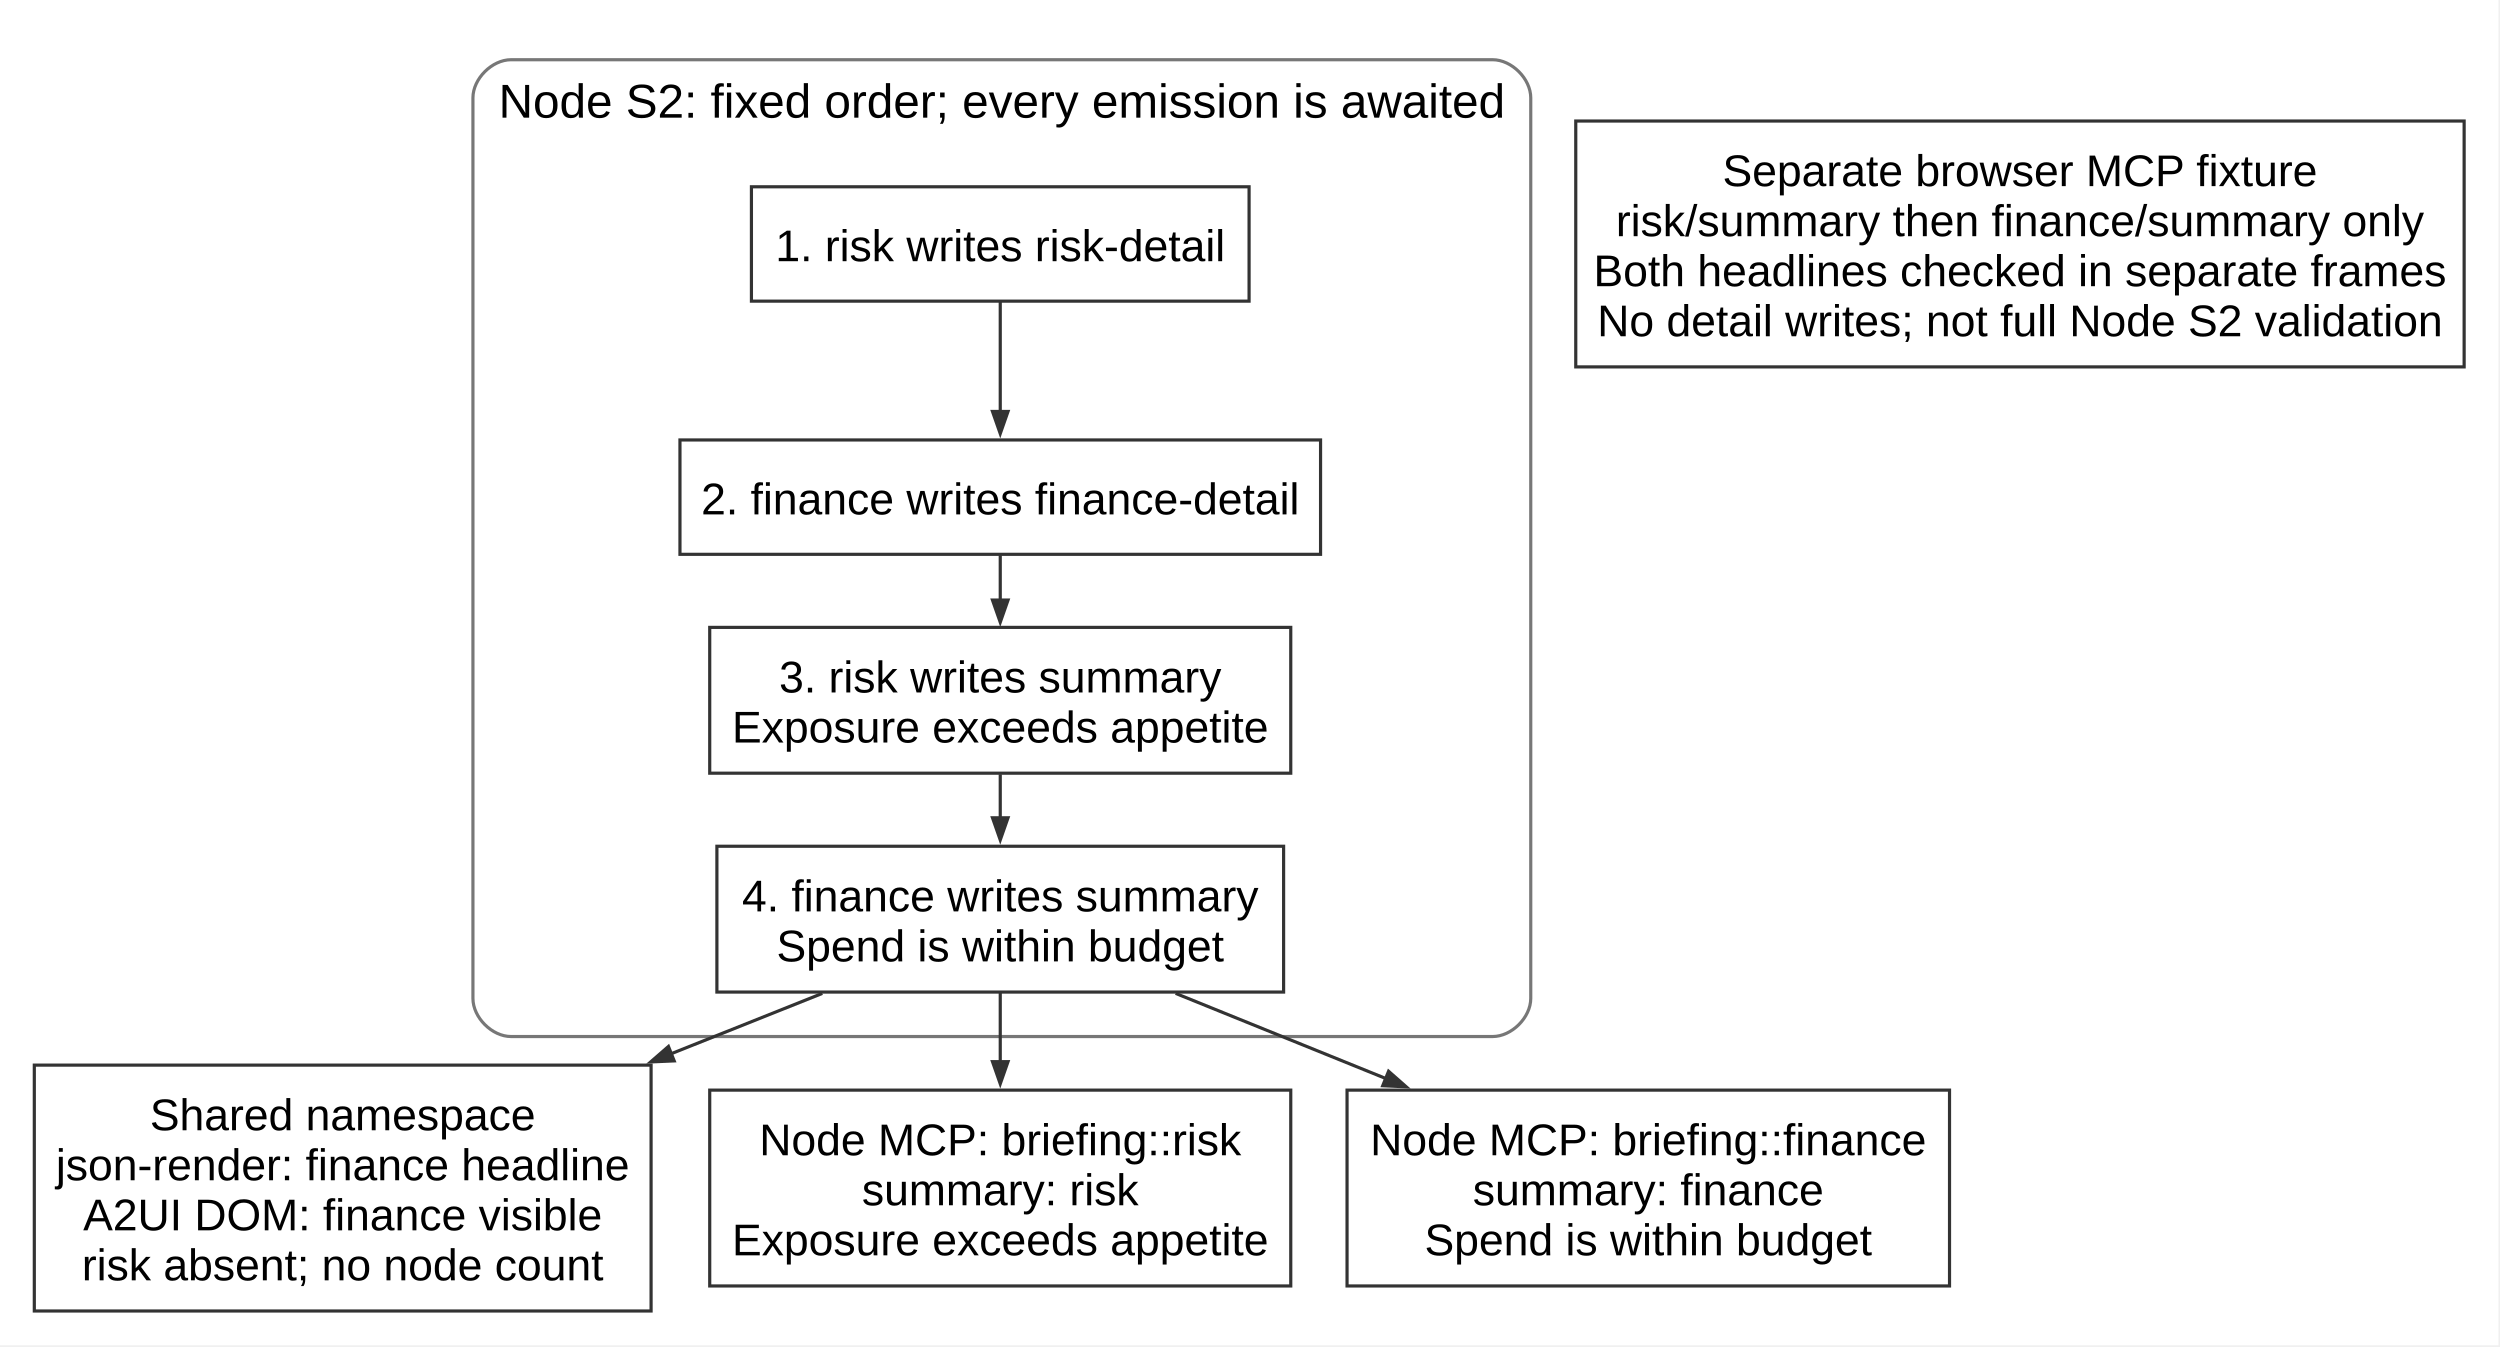
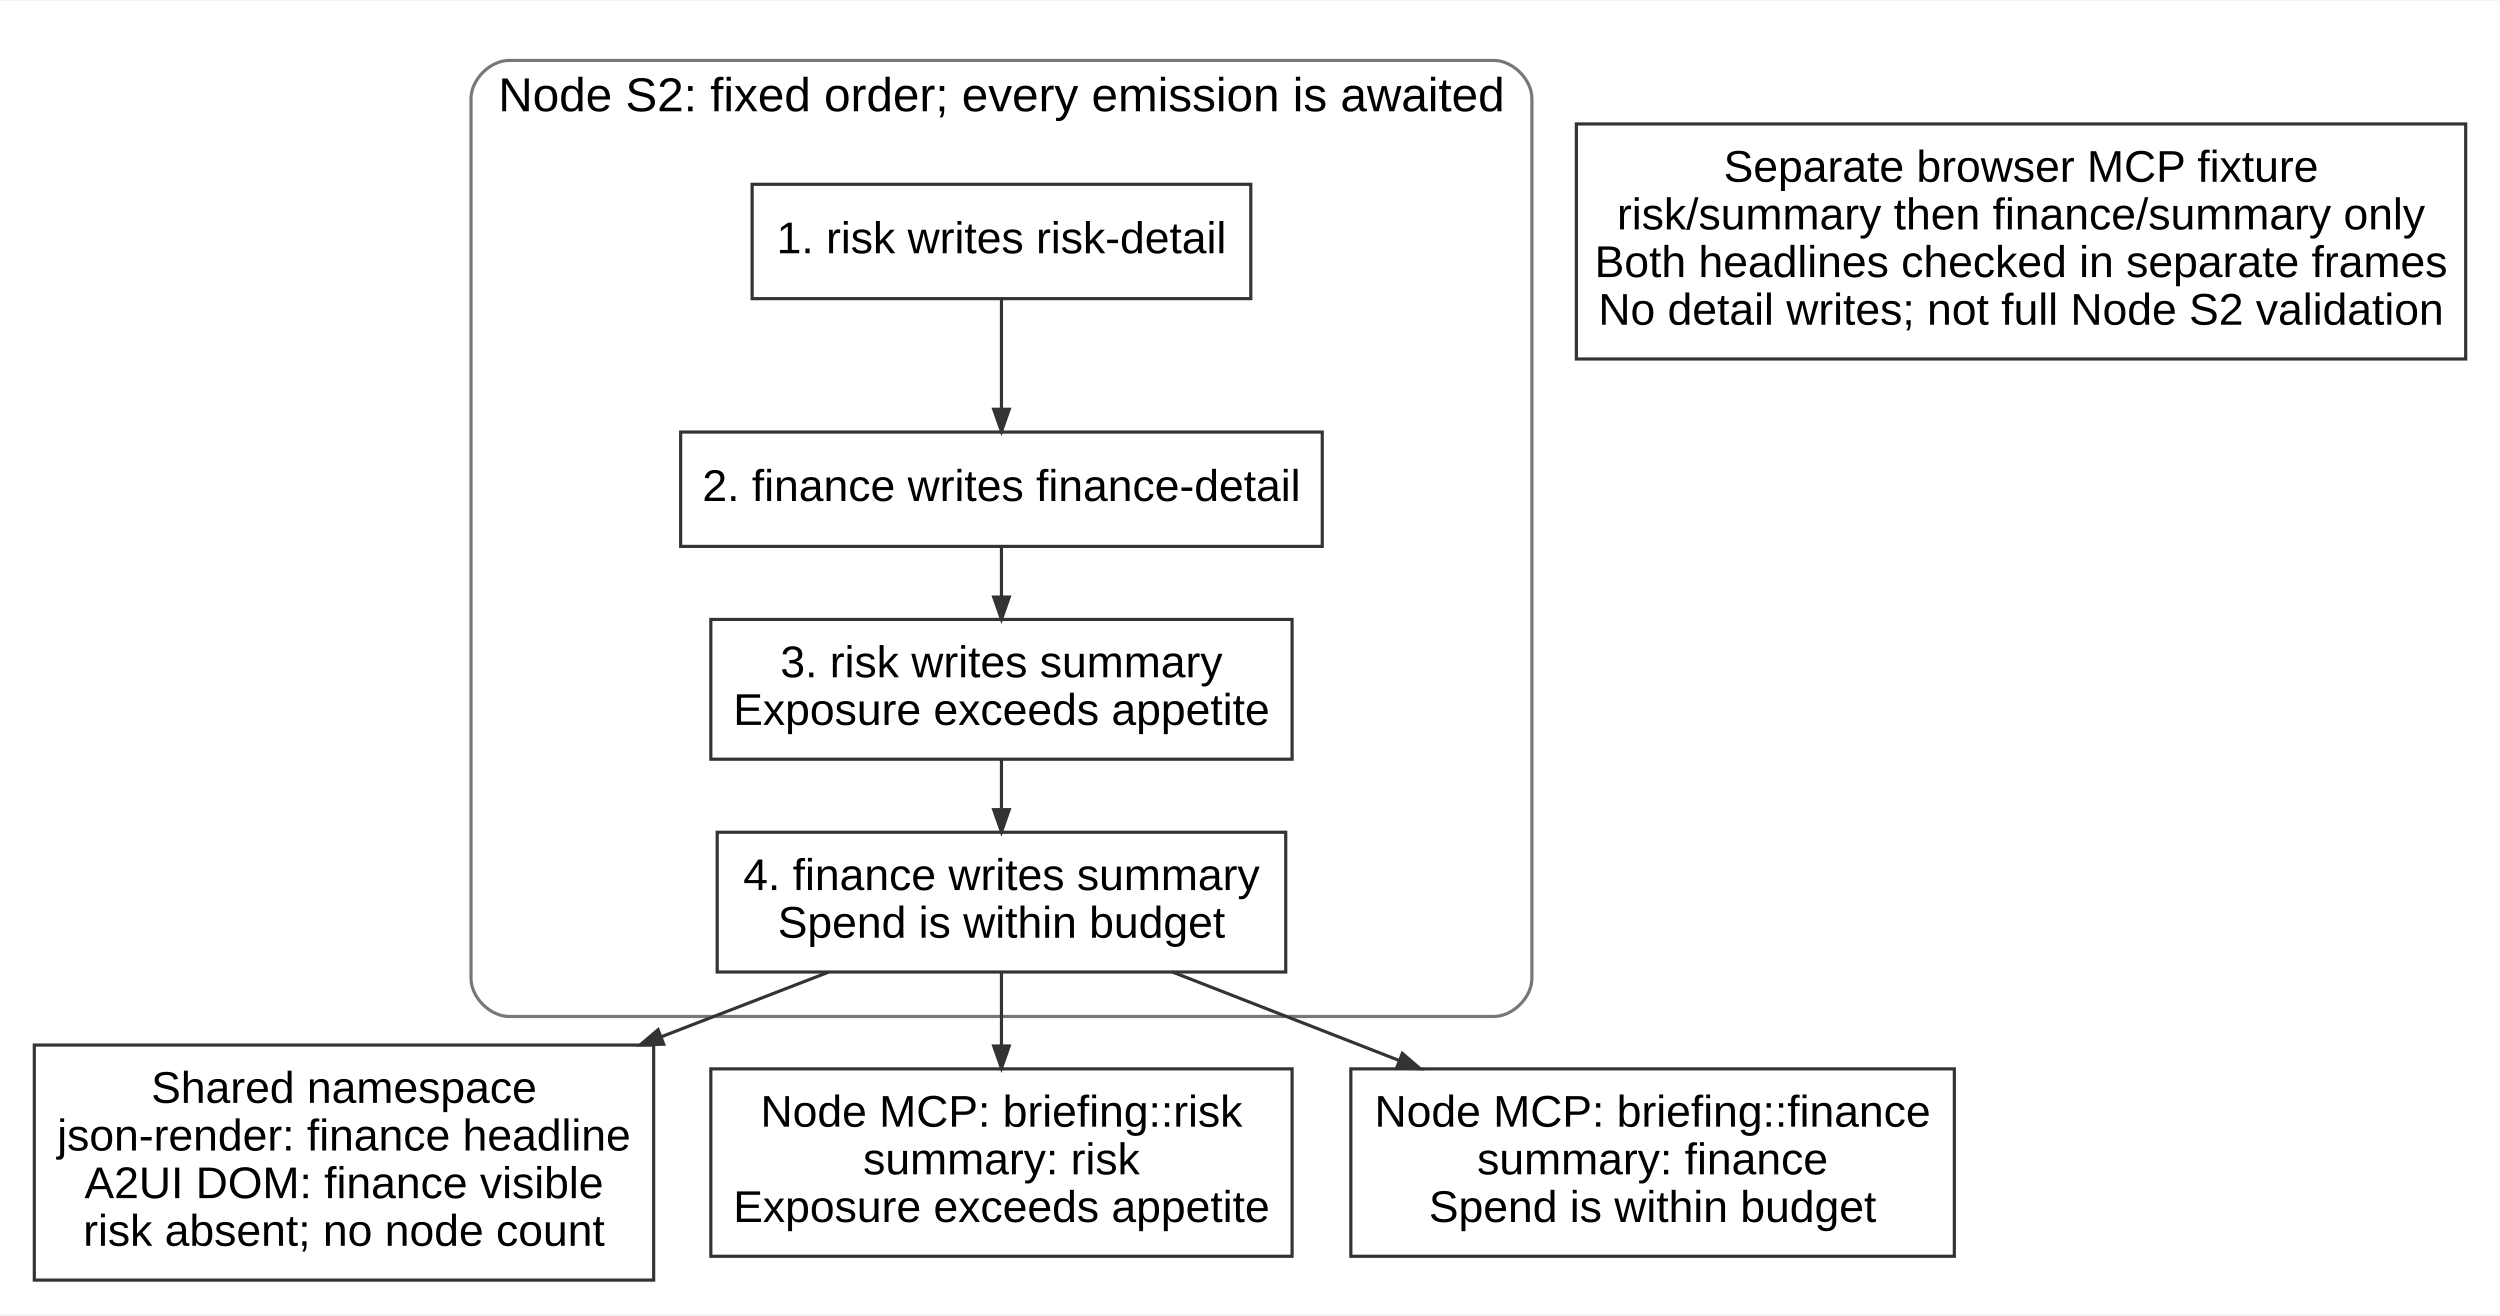
- <svg xmlns="http://www.w3.org/2000/svg" width="787pt" height="424pt" viewBox="0.00 0.00 787.00 424.00">
-   <g id="graph0" class="graph" transform="scale(1 1) rotate(0) translate(10.8 412.7)">
-     <polygon fill="white" stroke="none" points="-10.8,10.8 -10.8,-412.7 775.71,-412.7 775.71,10.8 -10.8,10.8" />
+ <svg xmlns="http://www.w3.org/2000/svg" width="787pt" height="414pt" viewBox="0.00 0.00 787.10 413.60">
+   <g id="graph0" class="graph" transform="scale(1 1) rotate(0) translate(10.8 402.8)">
+     <polygon fill="white" stroke="transparent" points="-10.8,10.8 -10.8,-402.8 776.3,-402.8 776.3,10.8 -10.8,10.8" />
    <g id="clust1" class="cluster">
-       <path fill="white" stroke="#777777" d="M150.08,-86.4C150.08,-86.4 459.08,-86.4 459.08,-86.4 465.08,-86.4 471.08,-92.4 471.08,-98.4 471.08,-98.4 471.08,-381.9 471.08,-381.9 471.08,-387.9 465.08,-393.9 459.08,-393.9 459.08,-393.9 150.08,-393.9 150.08,-393.9 144.08,-393.9 138.08,-387.9 138.08,-381.9 138.08,-381.9 138.08,-98.4 138.08,-98.4 138.08,-92.4 144.08,-86.4 150.08,-86.4" />
-       <text xml:space="preserve" text-anchor="middle" x="304.58" y="-375.65" font-family="Arial" font-size="15.00">Node S2: fixed order; every emission is awaited</text>
+       <path fill="white" stroke="#777777" d="M149.5,-83C149.5,-83 459.5,-83 459.5,-83 465.5,-83 471.5,-89 471.5,-95 471.5,-95 471.5,-372 471.5,-372 471.5,-378 465.5,-384 459.5,-384 459.5,-384 149.5,-384 149.5,-384 143.5,-384 137.5,-378 137.5,-372 137.5,-372 137.5,-95 137.5,-95 137.5,-89 143.5,-83 149.5,-83" />
+       <text text-anchor="middle" x="304.5" y="-368" font-family="Arial" font-size="15.00">Node S2: fixed order; every emission is awaited</text>
    </g>
    <g id="node1" class="node">
-       <polygon fill="white" stroke="#333333" points="382.41,-353.9 225.75,-353.9 225.75,-317.9 382.41,-317.9 382.41,-353.9" />
-       <text xml:space="preserve" text-anchor="middle" x="304.08" y="-330.47" font-family="Arial" font-size="14.00">1. risk writes risk-detail</text>
+       <polygon fill="white" stroke="#333333" points="383,-345 226,-345 226,-309 383,-309 383,-345" />
+       <text text-anchor="middle" x="304.5" y="-323.3" font-family="Arial" font-size="14.00">1. risk writes risk-detail</text>
    </g>
    <g id="node2" class="node">
-       <polygon fill="white" stroke="#333333" points="404.91,-274.2 203.25,-274.2 203.25,-238.2 404.91,-238.2 404.91,-274.2" />
-       <text xml:space="preserve" text-anchor="middle" x="304.08" y="-250.77" font-family="Arial" font-size="14.00">2. finance writes finance-detail</text>
+       <polygon fill="white" stroke="#333333" points="405.5,-267 203.5,-267 203.5,-231 405.5,-231 405.5,-267" />
+       <text text-anchor="middle" x="304.5" y="-245.3" font-family="Arial" font-size="14.00">2. finance writes finance-detail</text>
    </g>
    <g id="edge1" class="edge">
-       <path fill="none" stroke="#333333" d="M304.08,-317.66C304.08,-307.47 304.08,-294.37 304.08,-282.97" />
-       <polygon fill="#333333" stroke="#333333" points="306.53,-283.18 304.08,-276.18 301.63,-283.18 306.53,-283.18" />
+       <path fill="none" stroke="#333333" d="M304.5,-308.75C304.5,-298.55 304.5,-285.47 304.5,-274.24" />
+       <polygon fill="#333333" stroke="#333333" points="306.95,-274.18 304.5,-267.18 302.05,-274.18 306.95,-274.18" />
    </g>
    <g id="node3" class="node">
-       <polygon fill="white" stroke="#333333" points="395.53,-215.2 212.62,-215.2 212.62,-169.3 395.53,-169.3 395.53,-215.2" />
-       <text xml:space="preserve" text-anchor="middle" x="304.08" y="-194.7" font-family="Arial" font-size="14.00">3. risk writes summary</text>
-       <text xml:space="preserve" text-anchor="middle" x="304.08" y="-178.95" font-family="Arial" font-size="14.00">Exposure exceeds appetite</text>
+       <polygon fill="white" stroke="#333333" points="396,-208 213,-208 213,-164 396,-164 396,-208" />
+       <text text-anchor="middle" x="304.5" y="-189.8" font-family="Arial" font-size="14.00">3. risk writes summary</text>
+       <text text-anchor="middle" x="304.5" y="-174.8" font-family="Arial" font-size="14.00">Exposure exceeds appetite</text>
    </g>
    <g id="edge2" class="edge">
-       <path fill="none" stroke="#333333" d="M304.08,-237.94C304.08,-233.45 304.08,-228.47 304.08,-223.52" />
-       <polygon fill="#333333" stroke="#333333" points="306.53,-223.8 304.08,-216.8 301.63,-223.8 306.53,-223.8" />
+       <path fill="none" stroke="#333333" d="M304.5,-230.68C304.5,-225.84 304.5,-220.45 304.5,-215.15" />
+       <polygon fill="#333333" stroke="#333333" points="306.95,-215.05 304.5,-208.05 302.05,-215.05 306.95,-215.05" />
    </g>
    <g id="node4" class="node">
-       <polygon fill="white" stroke="#333333" points="393.28,-146.3 214.88,-146.3 214.88,-100.4 393.28,-100.4 393.28,-146.3" />
-       <text xml:space="preserve" text-anchor="middle" x="304.08" y="-125.8" font-family="Arial" font-size="14.00">4. finance writes summary</text>
-       <text xml:space="preserve" text-anchor="middle" x="304.08" y="-110.05" font-family="Arial" font-size="14.00">Spend is within budget</text>
+       <polygon fill="white" stroke="#333333" points="394,-141 215,-141 215,-97 394,-97 394,-141" />
+       <text text-anchor="middle" x="304.5" y="-122.8" font-family="Arial" font-size="14.00">4. finance writes summary</text>
+       <text text-anchor="middle" x="304.5" y="-107.8" font-family="Arial" font-size="14.00">Spend is within budget</text>
    </g>
    <g id="edge3" class="edge">
-       <path fill="none" stroke="#333333" d="M304.08,-168.97C304.08,-164.51 304.08,-159.74 304.08,-155.05" />
-       <polygon fill="#333333" stroke="#333333" points="306.53,-155.27 304.08,-148.27 301.63,-155.27 306.53,-155.27" />
+       <path fill="none" stroke="#333333" d="M304.5,-163.72C304.5,-158.84 304.5,-153.58 304.5,-148.46" />
+       <polygon fill="#333333" stroke="#333333" points="306.95,-148.11 304.5,-141.11 302.05,-148.11 306.95,-148.11" />
    </g>
    <g id="node5" class="node">
-       <polygon fill="white" stroke="#333333" points="194.16,-77.4 0,-77.4 0,0 194.16,0 194.16,-77.4" />
-       <text xml:space="preserve" text-anchor="middle" x="97.08" y="-56.9" font-family="Arial" font-size="14.00">Shared namespace</text>
-       <text xml:space="preserve" text-anchor="middle" x="97.08" y="-41.15" font-family="Arial" font-size="14.00">json-render: finance headline</text>
-       <text xml:space="preserve" text-anchor="middle" x="97.08" y="-25.4" font-family="Arial" font-size="14.00">A2UI DOM: finance visible</text>
-       <text xml:space="preserve" text-anchor="middle" x="97.08" y="-9.65" font-family="Arial" font-size="14.00">risk absent; no node count</text>
+       <polygon fill="white" stroke="#333333" points="195,-74 0,-74 0,0 195,0 195,-74" />
+       <text text-anchor="middle" x="97.5" y="-55.8" font-family="Arial" font-size="14.00">Shared namespace</text>
+       <text text-anchor="middle" x="97.5" y="-40.8" font-family="Arial" font-size="14.00">json-render: finance headline</text>
+       <text text-anchor="middle" x="97.5" y="-25.8" font-family="Arial" font-size="14.00">A2UI DOM: finance visible</text>
+       <text text-anchor="middle" x="97.5" y="-10.8" font-family="Arial" font-size="14.00">risk absent; no node count</text>
    </g>
    <g id="edge4" class="edge">
-       <path fill="none" stroke="#333333" d="M248.06,-99.98C233.21,-94.06 216.7,-87.46 200.2,-80.87" />
-       <polygon fill="#333333" stroke="#333333" points="201.44,-78.73 194.03,-78.41 199.63,-83.28 201.44,-78.73" />
+       <path fill="none" stroke="#333333" d="M250.11,-96.98C233.9,-90.71 215.59,-83.64 197.42,-76.62" />
+       <polygon fill="#333333" stroke="#333333" points="198.16,-74.27 190.74,-74.04 196.39,-78.84 198.16,-74.27" />
    </g>
    <g id="node6" class="node">
-       <polygon fill="white" stroke="#333333" points="395.53,-69.53 212.62,-69.53 212.62,-7.88 395.53,-7.88 395.53,-69.53" />
-       <text xml:space="preserve" text-anchor="middle" x="304.08" y="-49.03" font-family="Arial" font-size="14.00">Node MCP: briefing::risk</text>
-       <text xml:space="preserve" text-anchor="middle" x="304.08" y="-33.28" font-family="Arial" font-size="14.00">summary: risk</text>
-       <text xml:space="preserve" text-anchor="middle" x="304.08" y="-17.53" font-family="Arial" font-size="14.00">Exposure exceeds appetite</text>
+       <polygon fill="white" stroke="#333333" points="396,-66.5 213,-66.5 213,-7.5 396,-7.5 396,-66.5" />
+       <text text-anchor="middle" x="304.5" y="-48.3" font-family="Arial" font-size="14.00">Node MCP: briefing::risk</text>
+       <text text-anchor="middle" x="304.5" y="-33.3" font-family="Arial" font-size="14.00">summary: risk</text>
+       <text text-anchor="middle" x="304.5" y="-18.3" font-family="Arial" font-size="14.00">Exposure exceeds appetite</text>
    </g>
    <g id="edge5" class="edge">
-       <path fill="none" stroke="#333333" d="M304.08,-100.2C304.08,-93.39 304.08,-85.68 304.08,-78.11" />
-       <polygon fill="#333333" stroke="#333333" points="306.53,-78.5 304.08,-71.5 301.63,-78.5 306.53,-78.5" />
+       <path fill="none" stroke="#333333" d="M304.5,-96.98C304.5,-89.89 304.5,-81.77 304.5,-73.86" />
+       <polygon fill="#333333" stroke="#333333" points="306.95,-73.7 304.5,-66.7 302.05,-73.7 306.95,-73.7" />
    </g>
    <g id="node7" class="node">
-       <polygon fill="white" stroke="#333333" points="602.91,-69.53 413.25,-69.53 413.25,-7.88 602.91,-7.88 602.91,-69.53" />
-       <text xml:space="preserve" text-anchor="middle" x="508.08" y="-49.03" font-family="Arial" font-size="14.00">Node MCP: briefing::finance</text>
-       <text xml:space="preserve" text-anchor="middle" x="508.08" y="-33.28" font-family="Arial" font-size="14.00">summary: finance</text>
-       <text xml:space="preserve" text-anchor="middle" x="508.08" y="-17.53" font-family="Arial" font-size="14.00">Spend is within budget</text>
+       <polygon fill="white" stroke="#333333" points="604.5,-66.5 414.5,-66.5 414.5,-7.5 604.5,-7.5 604.5,-66.5" />
+       <text text-anchor="middle" x="509.5" y="-48.3" font-family="Arial" font-size="14.00">Node MCP: briefing::finance</text>
+       <text text-anchor="middle" x="509.5" y="-33.3" font-family="Arial" font-size="14.00">summary: finance</text>
+       <text text-anchor="middle" x="509.5" y="-18.3" font-family="Arial" font-size="14.00">Spend is within budget</text>
    </g>
    <g id="edge6" class="edge">
-       <path fill="none" stroke="#333333" d="M359.29,-99.98C379.66,-91.73 403.21,-82.19 425.48,-73.17" />
-       <polygon fill="#333333" stroke="#333333" points="426.32,-75.47 431.89,-70.57 424.48,-70.92 426.32,-75.47" />
+       <path fill="none" stroke="#333333" d="M358.36,-96.98C380.16,-88.48 405.77,-78.48 429.66,-69.16" />
+       <polygon fill="#333333" stroke="#333333" points="430.71,-71.38 436.34,-66.55 428.93,-66.81 430.71,-71.38" />
    </g>
    <g id="node8" class="node">
-       <polygon fill="white" stroke="#333333" points="764.91,-374.6 485.25,-374.6 485.25,-297.2 764.91,-297.2 764.91,-374.6" />
-       <text xml:space="preserve" text-anchor="middle" x="625.08" y="-354.1" font-family="Arial" font-size="14.00">Separate browser MCP fixture</text>
-       <text xml:space="preserve" text-anchor="middle" x="625.08" y="-338.35" font-family="Arial" font-size="14.00">risk/summary then finance/summary only</text>
-       <text xml:space="preserve" text-anchor="middle" x="625.08" y="-322.6" font-family="Arial" font-size="14.00">Both headlines checked in separate frames</text>
-       <text xml:space="preserve" text-anchor="middle" x="625.08" y="-306.85" font-family="Arial" font-size="14.00">No detail writes; not full Node S2 validation</text>
+       <polygon fill="white" stroke="#333333" points="765.5,-364 485.5,-364 485.5,-290 765.5,-290 765.5,-364" />
+       <text text-anchor="middle" x="625.5" y="-345.8" font-family="Arial" font-size="14.00">Separate browser MCP fixture</text>
+       <text text-anchor="middle" x="625.5" y="-330.8" font-family="Arial" font-size="14.00">risk/summary then finance/summary only</text>
+       <text text-anchor="middle" x="625.5" y="-315.8" font-family="Arial" font-size="14.00">Both headlines checked in separate frames</text>
+       <text text-anchor="middle" x="625.5" y="-300.8" font-family="Arial" font-size="14.00">No detail writes; not full Node S2 validation</text>
    </g>
  </g>
</svg>
